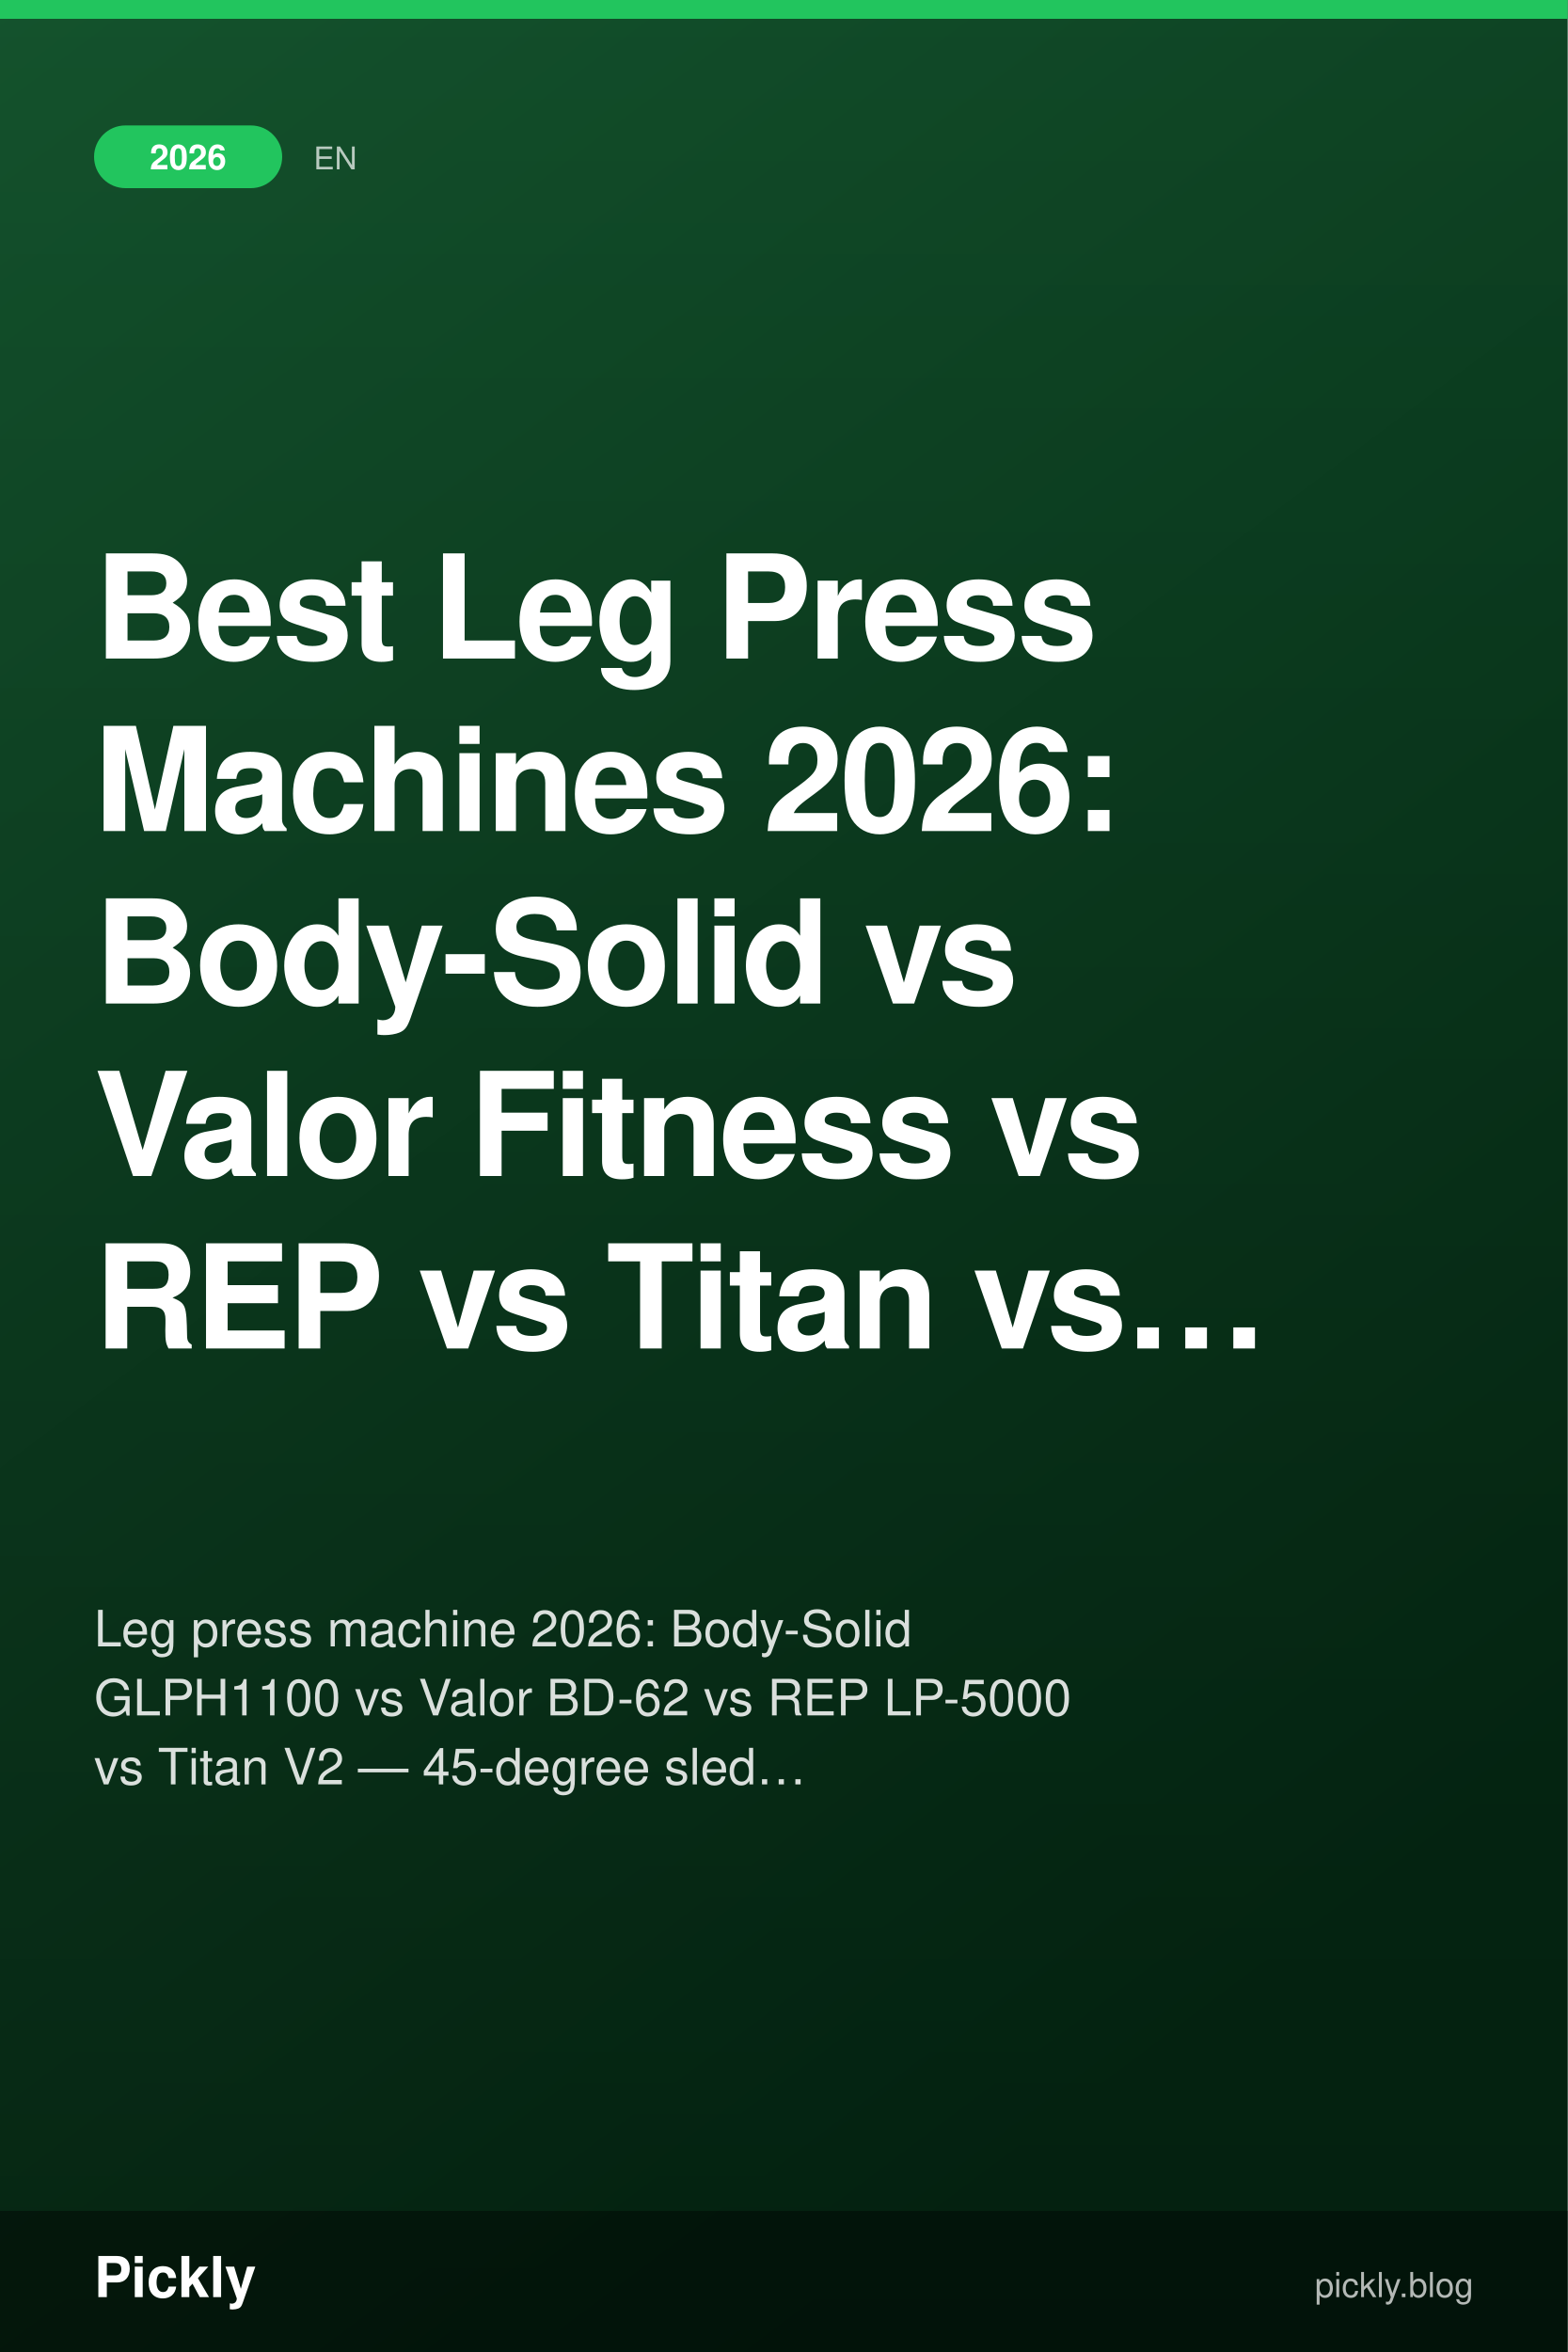
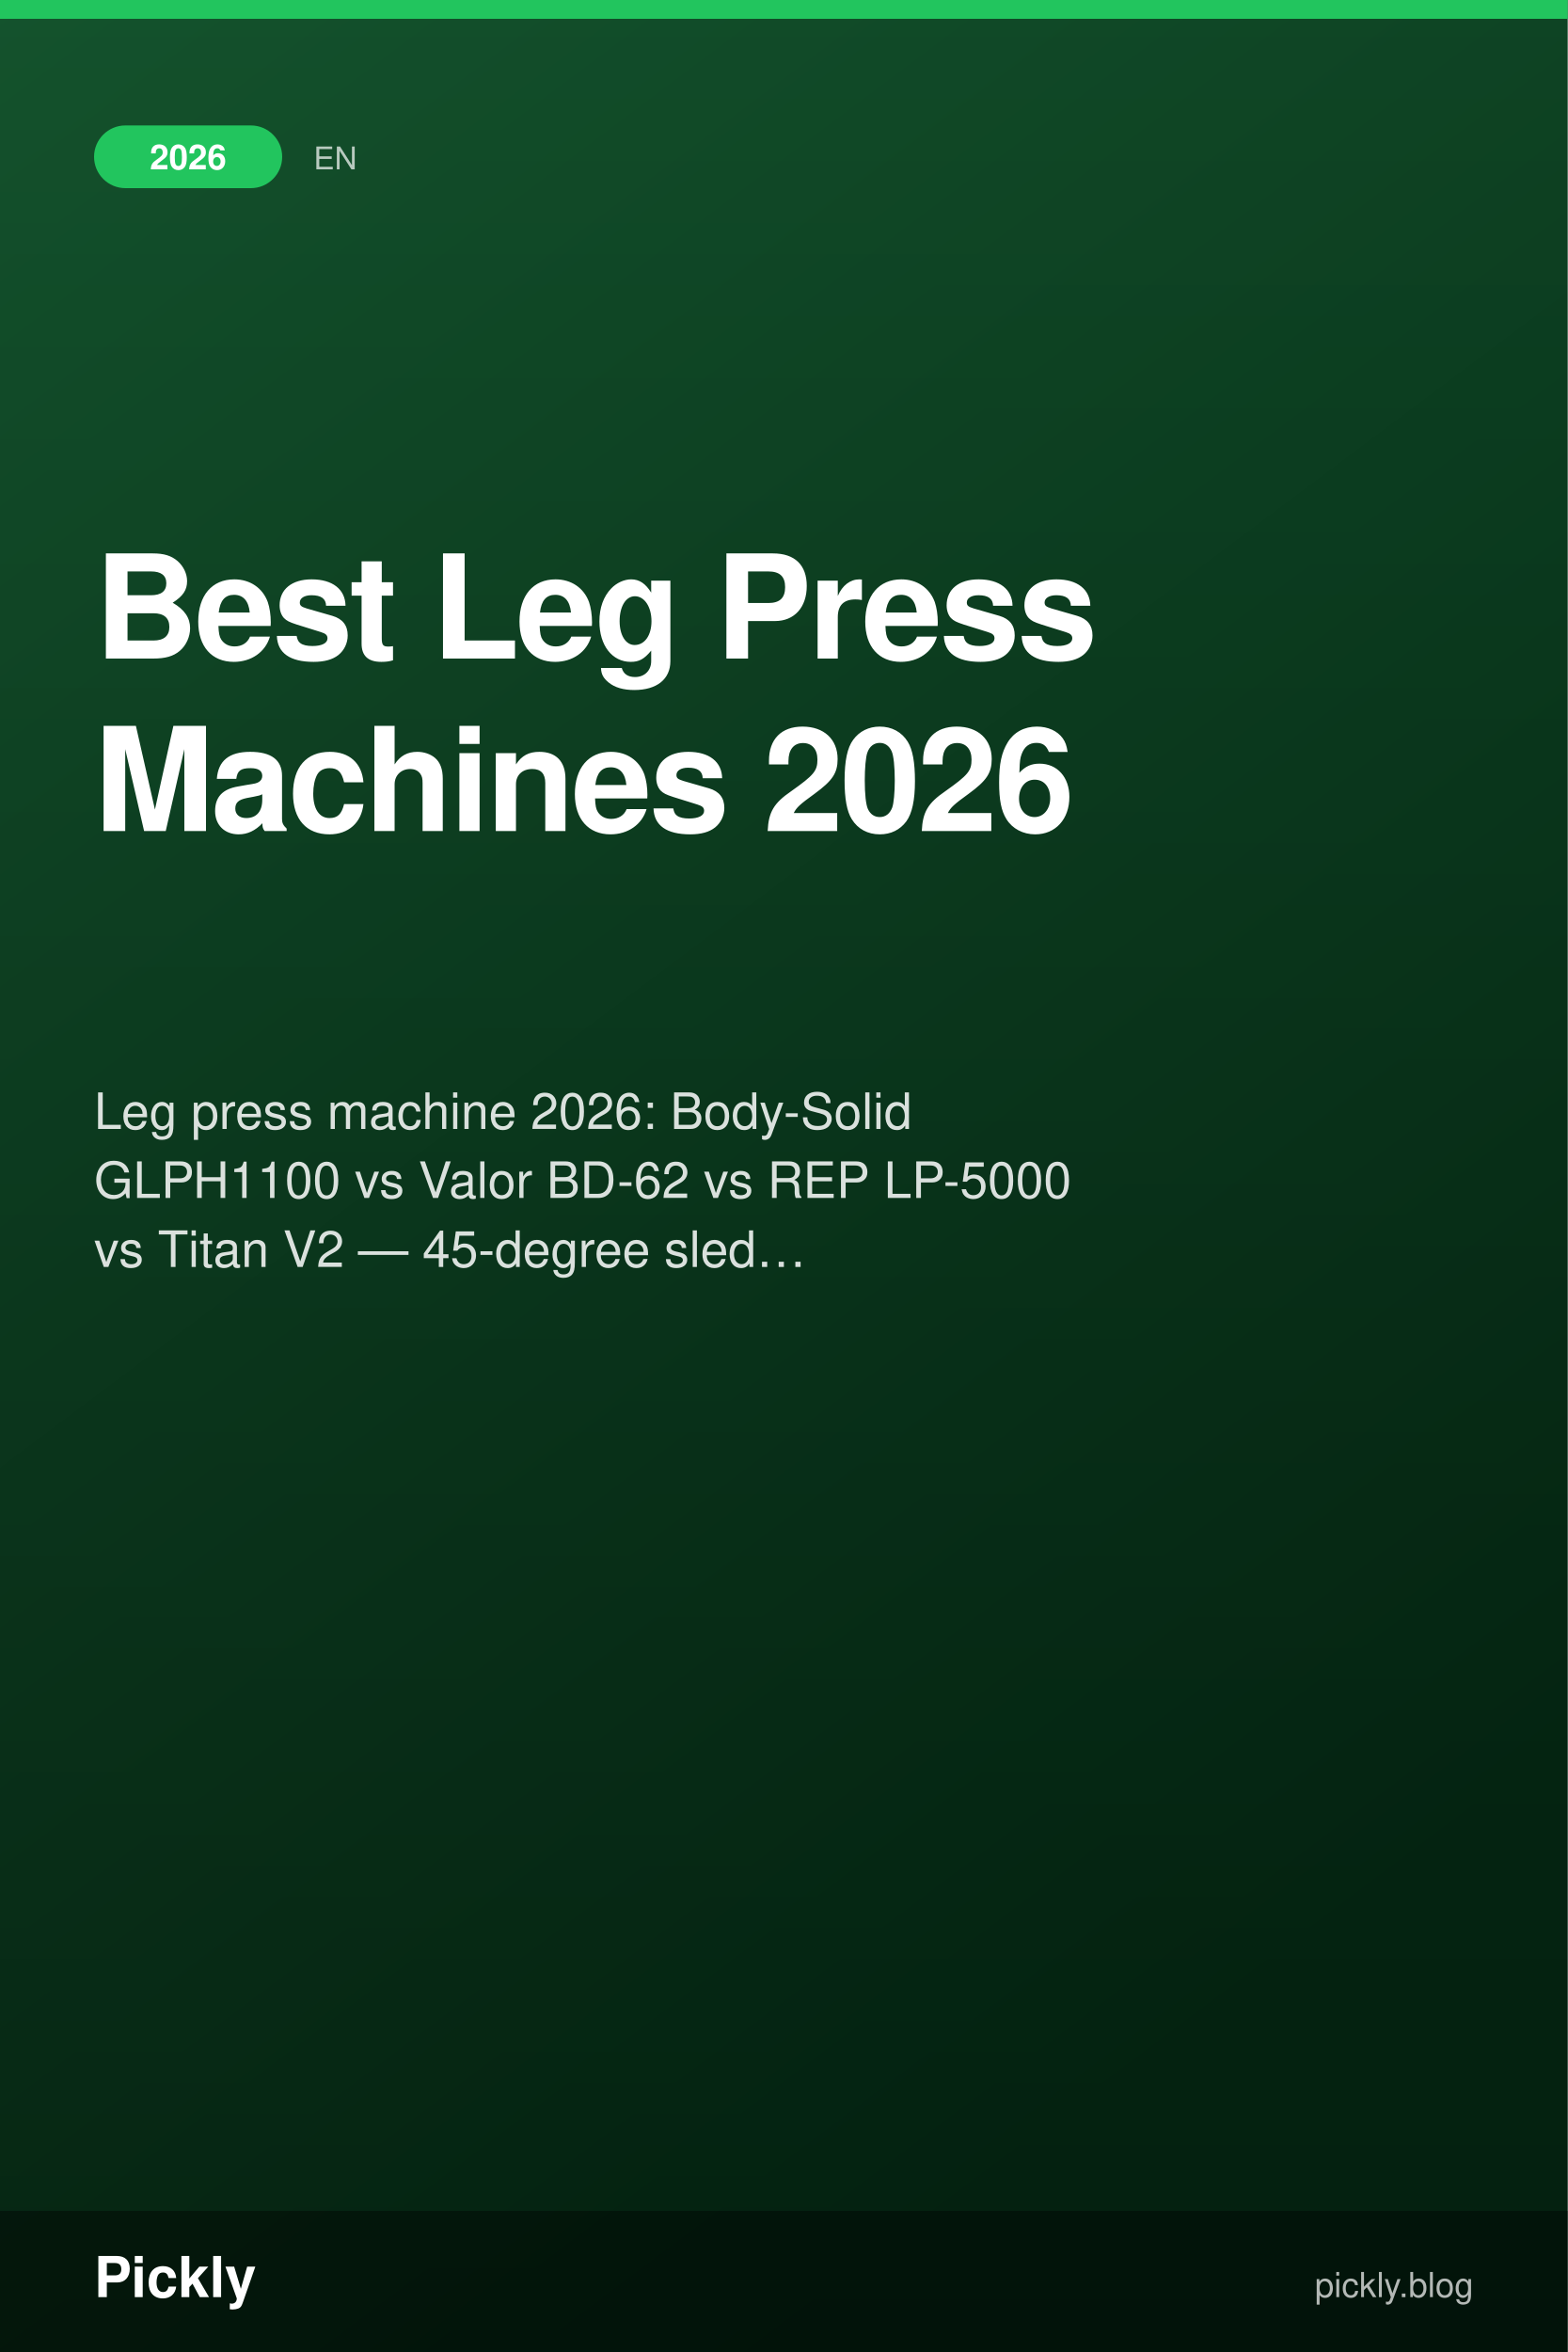
<svg xmlns="http://www.w3.org/2000/svg" width="1000" height="1500" viewBox="0 0 1000 1500">
  <defs>
    <linearGradient id="bg" x1="0" y1="0" x2="0.5" y2="1">
      <stop offset="0" stop-color="#14532d" />
      <stop offset="1" stop-color="#052e16" />
    </linearGradient>
    <linearGradient id="overlay" x1="0" y1="0" x2="0" y2="1">
      <stop offset="0" stop-color="rgba(0,0,0,0)" />
      <stop offset="1" stop-color="rgba(0,0,0,0.3)" />
    </linearGradient>
  </defs>
  <rect width="1000" height="1500" fill="url(#bg)" />
  <rect width="1000" height="1500" fill="url(#overlay)" />
  <rect x="0" y="0" width="1000" height="12" fill="#22c55e" />
  <rect x="60" y="80" width="120" height="40" rx="20" fill="#22c55e" />
  <text x="120" y="108" font-family="'Helvetica Neue', Helvetica, Arial, 'Hiragino Sans GB', 'Hiragino Sans', 'PingFang SC', 'PingFang TC', 'Apple SD Gothic Neo', 'Kohinoor Devanagari', 'Devanagari Sangam MN', 'Geeza Pro', 'SF Arabic', Thonburi, 'Sukhumvit Set', 'Arial Unicode MS', sans-serif" font-size="22" fill="#ffffff" font-weight="700" text-anchor="middle">2026</text>
  <text x="200" y="108" font-family="'Helvetica Neue', Helvetica, Arial, 'Hiragino Sans GB', 'Hiragino Sans', 'PingFang SC', 'PingFang TC', 'Apple SD Gothic Neo', 'Kohinoor Devanagari', 'Devanagari Sangam MN', 'Geeza Pro', 'SF Arabic', Thonburi, 'Sukhumvit Set', 'Arial Unicode MS', sans-serif" font-size="20" fill="rgba(255,255,255,0.7)" font-weight="500">EN</text>
  <text x="60" y="420" font-family="'Helvetica Neue', Helvetica, Arial, 'Hiragino Sans GB', 'Hiragino Sans', 'PingFang SC', 'PingFang TC', 'Apple SD Gothic Neo', 'Kohinoor Devanagari', 'Devanagari Sangam MN', 'Geeza Pro', 'SF Arabic', Thonburi, 'Sukhumvit Set', 'Arial Unicode MS', sans-serif" font-size="92" fill="#ffffff" font-weight="900" letter-spacing="-2" text-anchor="start">Best Leg Press</text>
-   <text x="60" y="530" font-family="'Helvetica Neue', Helvetica, Arial, 'Hiragino Sans GB', 'Hiragino Sans', 'PingFang SC', 'PingFang TC', 'Apple SD Gothic Neo', 'Kohinoor Devanagari', 'Devanagari Sangam MN', 'Geeza Pro', 'SF Arabic', Thonburi, 'Sukhumvit Set', 'Arial Unicode MS', sans-serif" font-size="92" fill="#ffffff" font-weight="900" letter-spacing="-2" text-anchor="start">Machines 2026:</text>
-   <text x="60" y="640" font-family="'Helvetica Neue', Helvetica, Arial, 'Hiragino Sans GB', 'Hiragino Sans', 'PingFang SC', 'PingFang TC', 'Apple SD Gothic Neo', 'Kohinoor Devanagari', 'Devanagari Sangam MN', 'Geeza Pro', 'SF Arabic', Thonburi, 'Sukhumvit Set', 'Arial Unicode MS', sans-serif" font-size="92" fill="#ffffff" font-weight="900" letter-spacing="-2" text-anchor="start">Body-Solid vs</text>
-   <text x="60" y="750" font-family="'Helvetica Neue', Helvetica, Arial, 'Hiragino Sans GB', 'Hiragino Sans', 'PingFang SC', 'PingFang TC', 'Apple SD Gothic Neo', 'Kohinoor Devanagari', 'Devanagari Sangam MN', 'Geeza Pro', 'SF Arabic', Thonburi, 'Sukhumvit Set', 'Arial Unicode MS', sans-serif" font-size="92" fill="#ffffff" font-weight="900" letter-spacing="-2" text-anchor="start">Valor Fitness vs</text>
-   <text x="60" y="860" font-family="'Helvetica Neue', Helvetica, Arial, 'Hiragino Sans GB', 'Hiragino Sans', 'PingFang SC', 'PingFang TC', 'Apple SD Gothic Neo', 'Kohinoor Devanagari', 'Devanagari Sangam MN', 'Geeza Pro', 'SF Arabic', Thonburi, 'Sukhumvit Set', 'Arial Unicode MS', sans-serif" font-size="92" fill="#ffffff" font-weight="900" letter-spacing="-2" text-anchor="start">REP vs Titan vs…</text>
-   <text x="60" y="1050" font-family="'Helvetica Neue', Helvetica, Arial, 'Hiragino Sans GB', 'Hiragino Sans', 'PingFang SC', 'PingFang TC', 'Apple SD Gothic Neo', 'Kohinoor Devanagari', 'Devanagari Sangam MN', 'Geeza Pro', 'SF Arabic', Thonburi, 'Sukhumvit Set', 'Arial Unicode MS', sans-serif" font-size="32" fill="rgba(255,255,255,0.85)" font-weight="400" text-anchor="start">Leg press machine 2026: Body-Solid</text>
-   <text x="60" y="1094" font-family="'Helvetica Neue', Helvetica, Arial, 'Hiragino Sans GB', 'Hiragino Sans', 'PingFang SC', 'PingFang TC', 'Apple SD Gothic Neo', 'Kohinoor Devanagari', 'Devanagari Sangam MN', 'Geeza Pro', 'SF Arabic', Thonburi, 'Sukhumvit Set', 'Arial Unicode MS', sans-serif" font-size="32" fill="rgba(255,255,255,0.85)" font-weight="400" text-anchor="start">GLPH1100 vs Valor BD-62 vs REP LP-5000</text>
-   <text x="60" y="1138" font-family="'Helvetica Neue', Helvetica, Arial, 'Hiragino Sans GB', 'Hiragino Sans', 'PingFang SC', 'PingFang TC', 'Apple SD Gothic Neo', 'Kohinoor Devanagari', 'Devanagari Sangam MN', 'Geeza Pro', 'SF Arabic', Thonburi, 'Sukhumvit Set', 'Arial Unicode MS', sans-serif" font-size="32" fill="rgba(255,255,255,0.85)" font-weight="400" text-anchor="start">vs Titan V2 — 45-degree sled…</text>
+   <text x="60" y="530" font-family="'Helvetica Neue', Helvetica, Arial, 'Hiragino Sans GB', 'Hiragino Sans', 'PingFang SC', 'PingFang TC', 'Apple SD Gothic Neo', 'Kohinoor Devanagari', 'Devanagari Sangam MN', 'Geeza Pro', 'SF Arabic', Thonburi, 'Sukhumvit Set', 'Arial Unicode MS', sans-serif" font-size="92" fill="#ffffff" font-weight="900" letter-spacing="-2" text-anchor="start">Machines 2026</text>
+   <text x="60" y="720" font-family="'Helvetica Neue', Helvetica, Arial, 'Hiragino Sans GB', 'Hiragino Sans', 'PingFang SC', 'PingFang TC', 'Apple SD Gothic Neo', 'Kohinoor Devanagari', 'Devanagari Sangam MN', 'Geeza Pro', 'SF Arabic', Thonburi, 'Sukhumvit Set', 'Arial Unicode MS', sans-serif" font-size="32" fill="rgba(255,255,255,0.85)" font-weight="400" text-anchor="start">Leg press machine 2026: Body-Solid</text>
+   <text x="60" y="764" font-family="'Helvetica Neue', Helvetica, Arial, 'Hiragino Sans GB', 'Hiragino Sans', 'PingFang SC', 'PingFang TC', 'Apple SD Gothic Neo', 'Kohinoor Devanagari', 'Devanagari Sangam MN', 'Geeza Pro', 'SF Arabic', Thonburi, 'Sukhumvit Set', 'Arial Unicode MS', sans-serif" font-size="32" fill="rgba(255,255,255,0.85)" font-weight="400" text-anchor="start">GLPH1100 vs Valor BD-62 vs REP LP-5000</text>
+   <text x="60" y="808" font-family="'Helvetica Neue', Helvetica, Arial, 'Hiragino Sans GB', 'Hiragino Sans', 'PingFang SC', 'PingFang TC', 'Apple SD Gothic Neo', 'Kohinoor Devanagari', 'Devanagari Sangam MN', 'Geeza Pro', 'SF Arabic', Thonburi, 'Sukhumvit Set', 'Arial Unicode MS', sans-serif" font-size="32" fill="rgba(255,255,255,0.85)" font-weight="400" text-anchor="start">vs Titan V2 — 45-degree sled…</text>
  <rect x="0" y="1410" width="1000" height="90" fill="rgba(0,0,0,0.4)" />
  <text x="60" y="1465" font-family="'Helvetica Neue', Helvetica, Arial, 'Hiragino Sans GB', 'Hiragino Sans', 'PingFang SC', 'PingFang TC', 'Apple SD Gothic Neo', 'Kohinoor Devanagari', 'Devanagari Sangam MN', 'Geeza Pro', 'SF Arabic', Thonburi, 'Sukhumvit Set', 'Arial Unicode MS', sans-serif" font-size="36" fill="#ffffff" font-weight="800">Pickly</text>
  <text x="940" y="1465" font-family="'Helvetica Neue', Helvetica, Arial, 'Hiragino Sans GB', 'Hiragino Sans', 'PingFang SC', 'PingFang TC', 'Apple SD Gothic Neo', 'Kohinoor Devanagari', 'Devanagari Sangam MN', 'Geeza Pro', 'SF Arabic', Thonburi, 'Sukhumvit Set', 'Arial Unicode MS', sans-serif" font-size="22" fill="rgba(255,255,255,0.7)" font-weight="500" text-anchor="end">pickly.blog</text>
</svg>
